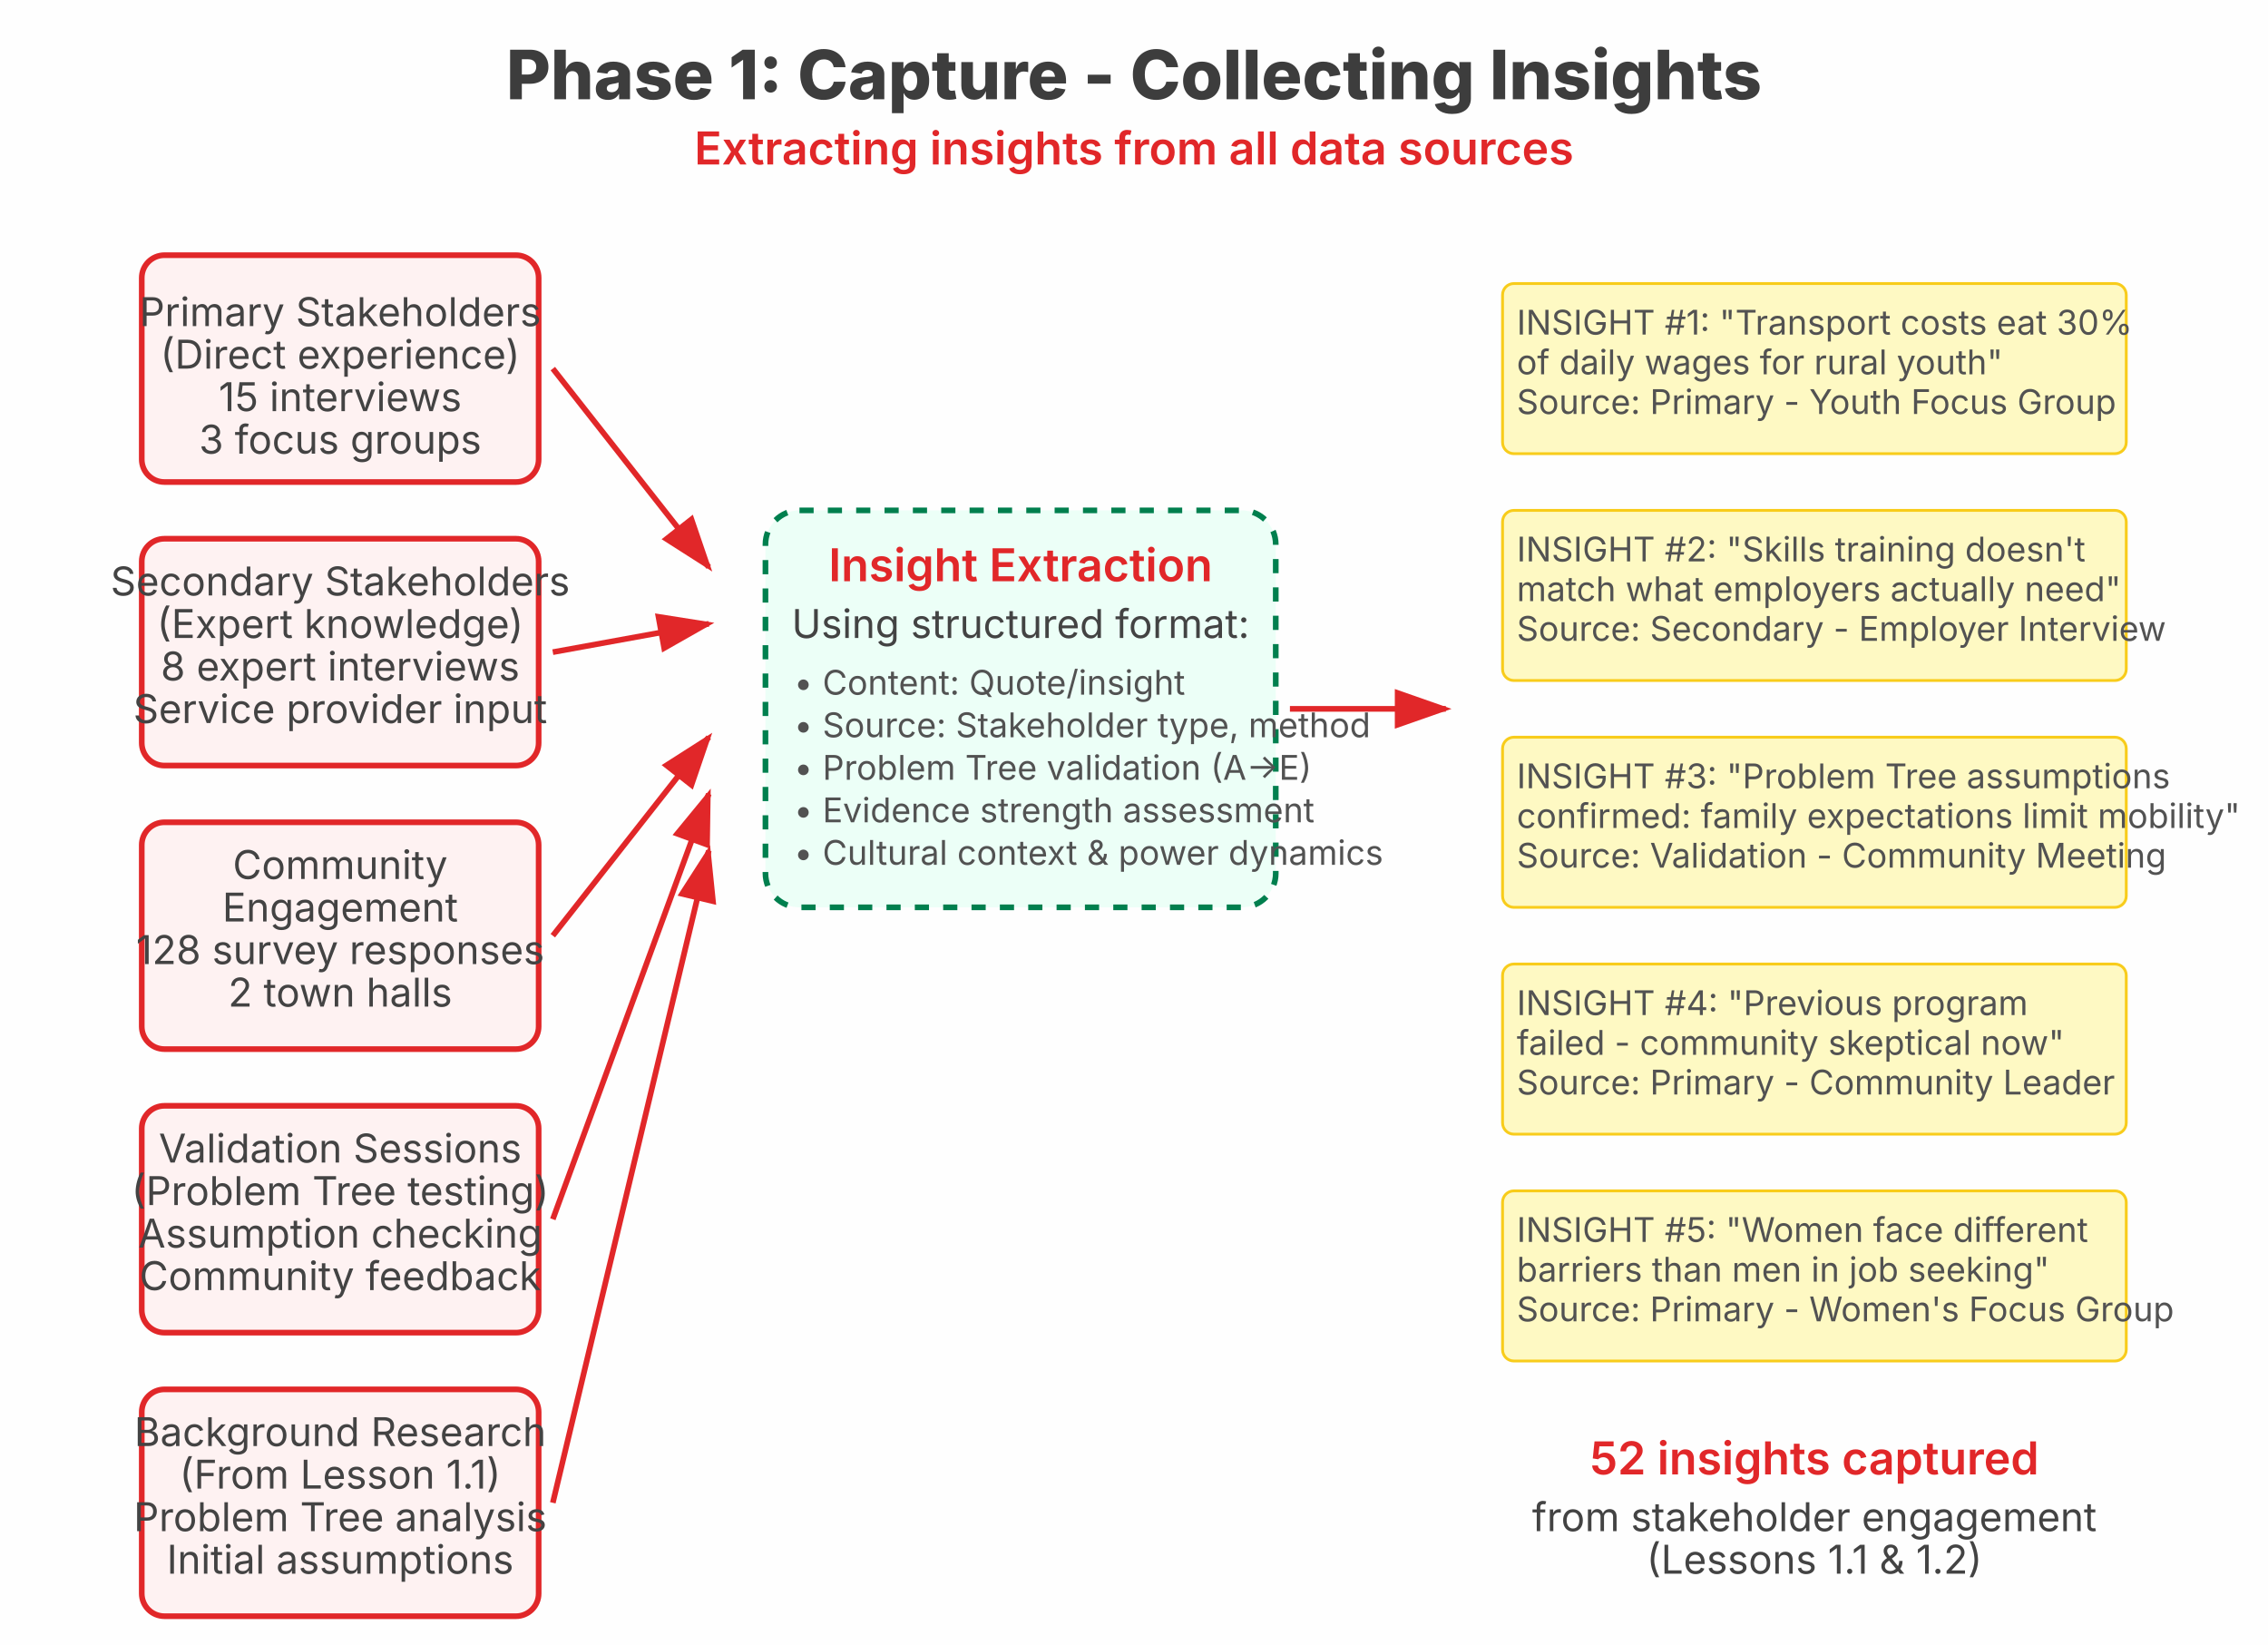
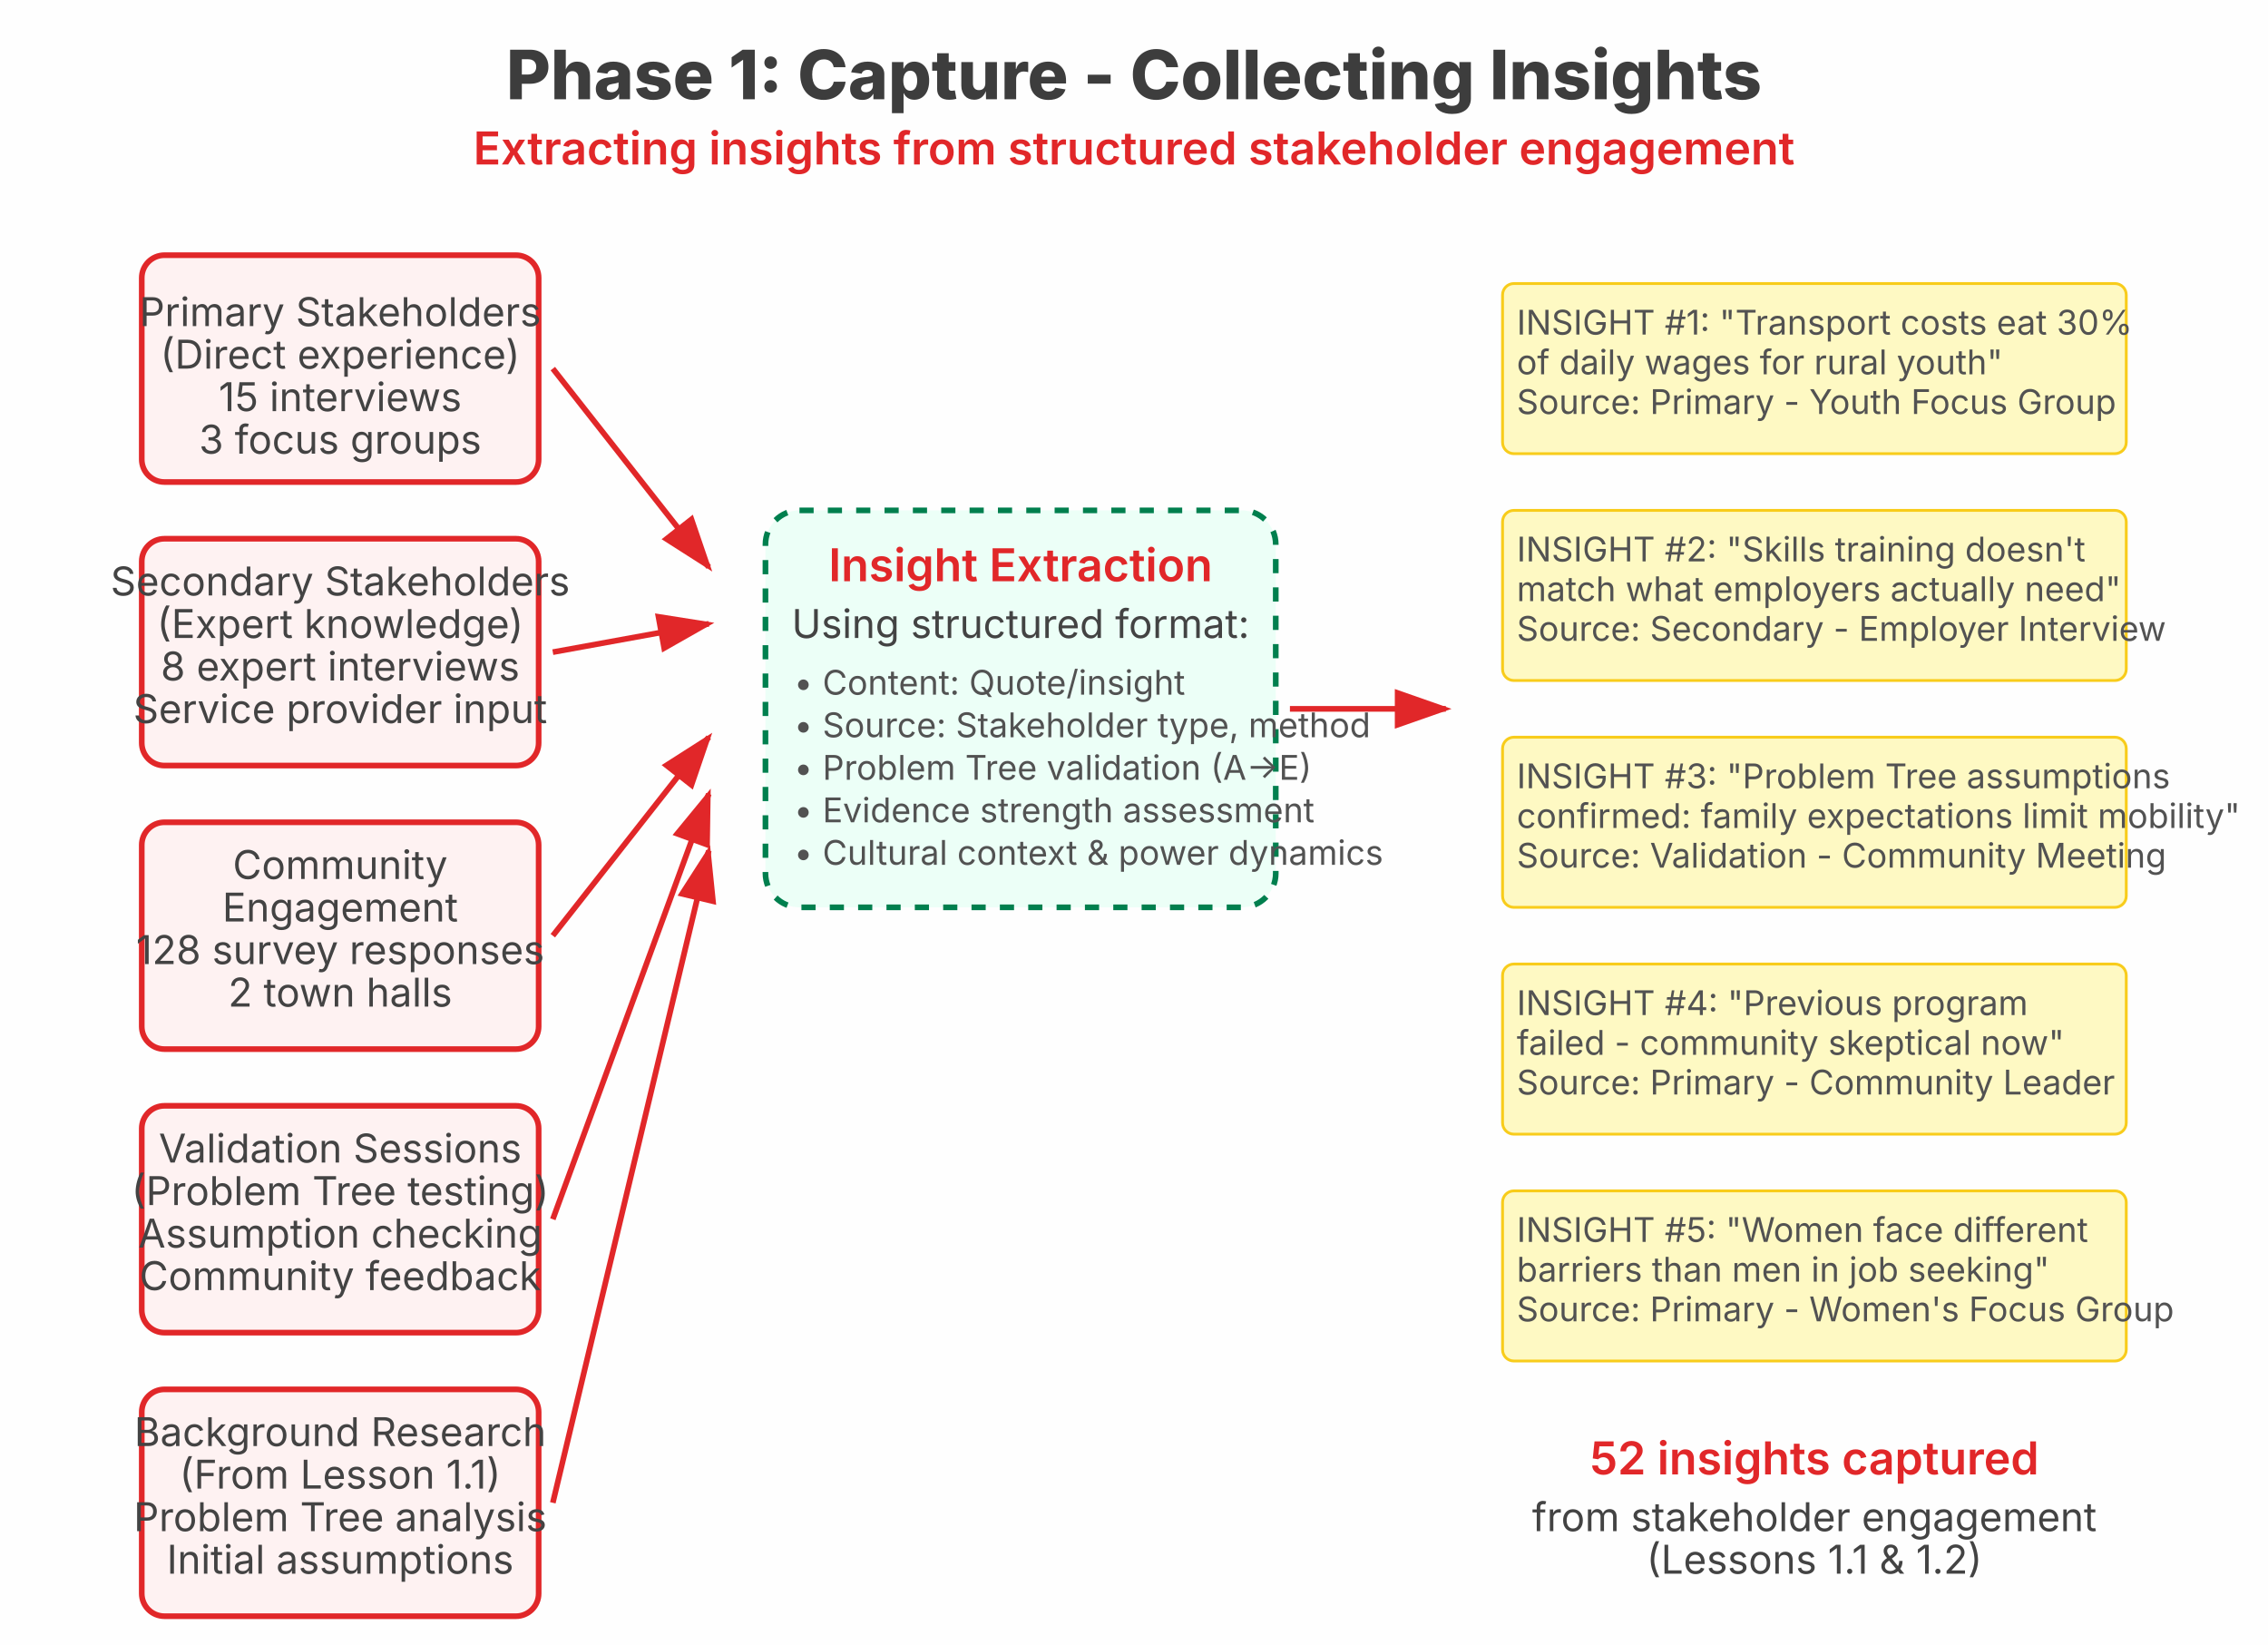
<svg xmlns="http://www.w3.org/2000/svg" viewBox="0 0 800 580">
  <defs>
    <style>
      .title-text { font-family: 'Inter', -apple-system, BlinkMacSystemFont, sans-serif; font-size: 24px; font-weight: 800; fill: #3d3d3d; }
      .phase-text { font-family: 'Inter', -apple-system, BlinkMacSystemFont, sans-serif; font-size: 16px; font-weight: 600; fill: #e12729; }
      .data-source { font-family: 'Inter', -apple-system, BlinkMacSystemFont, sans-serif; font-size: 14px; fill: #434343; }
      .insight-text { font-family: 'Inter', -apple-system, BlinkMacSystemFont, sans-serif; font-size: 12px; fill: #525252; }
      .arrow { stroke: #e12729; stroke-width: 2; fill: #e12729; }
      .data-box { fill: #fef2f2; stroke: #e12729; stroke-width: 2; }
      .insight-card { fill: #fef9c3; stroke: #f8cc1b; stroke-width: 1; }
      .collection-area { fill: #ecfff7; stroke: #007f4e; stroke-width: 2; stroke-dasharray: 5,5; }
    </style>
    <marker id="arrowhead" markerWidth="10" markerHeight="7" refX="9" refY="3.5" orient="auto">
      <polygon points="0 0, 10 3.5, 0 7" fill="#e12729" />
    </marker>
  </defs>
  <rect width="800" height="580" fill="#fefefe" />
  <text x="400" y="35" text-anchor="middle" class="title-text">Phase 1: Capture - Collecting Insights</text>
-   <text x="400" y="58" text-anchor="middle" class="phase-text">Extracting insights from all data sources</text>
+   <text x="400" y="58" text-anchor="middle" class="phase-text">Extracting insights from structured stakeholder engagement</text>
  <rect x="50" y="90" width="140" height="80" rx="8" class="data-box" />
  <text x="120" y="115" text-anchor="middle" class="data-source">Primary Stakeholders</text>
  <text x="120" y="130" text-anchor="middle" class="data-source">(Direct experience)</text>
  <text x="120" y="145" text-anchor="middle" class="data-source">15 interviews</text>
  <text x="120" y="160" text-anchor="middle" class="data-source">3 focus groups</text>
  <rect x="50" y="190" width="140" height="80" rx="8" class="data-box" />
  <text x="120" y="210" text-anchor="middle" class="data-source">Secondary Stakeholders</text>
  <text x="120" y="225" text-anchor="middle" class="data-source">(Expert knowledge)</text>
  <text x="120" y="240" text-anchor="middle" class="data-source">8 expert interviews</text>
  <text x="120" y="255" text-anchor="middle" class="data-source">Service provider input</text>
  <rect x="50" y="290" width="140" height="80" rx="8" class="data-box" />
  <text x="120" y="310" text-anchor="middle" class="data-source">Community</text>
  <text x="120" y="325" text-anchor="middle" class="data-source">Engagement</text>
  <text x="120" y="340" text-anchor="middle" class="data-source">128 survey responses</text>
  <text x="120" y="355" text-anchor="middle" class="data-source">2 town halls</text>
  <rect x="50" y="390" width="140" height="80" rx="8" class="data-box" />
  <text x="120" y="410" text-anchor="middle" class="data-source">Validation Sessions</text>
  <text x="120" y="425" text-anchor="middle" class="data-source">(Problem Tree testing)</text>
  <text x="120" y="440" text-anchor="middle" class="data-source">Assumption checking</text>
  <text x="120" y="455" text-anchor="middle" class="data-source">Community feedback</text>
  <rect x="50" y="490" width="140" height="80" rx="8" class="data-box" />
  <text x="120" y="510" text-anchor="middle" class="data-source">Background Research</text>
  <text x="120" y="525" text-anchor="middle" class="data-source">(From Lesson 1.1)</text>
  <text x="120" y="540" text-anchor="middle" class="data-source">Problem Tree analysis</text>
  <text x="120" y="555" text-anchor="middle" class="data-source">Initial assumptions</text>
  <path d="M 195 130 L 250 200" class="arrow" marker-end="url(#arrowhead)" />
  <path d="M 195 230 L 250 220" class="arrow" marker-end="url(#arrowhead)" />
  <path d="M 195 330 L 250 260" class="arrow" marker-end="url(#arrowhead)" />
  <path d="M 195 430 L 250 280" class="arrow" marker-end="url(#arrowhead)" />
  <path d="M 195 530 L 250 300" class="arrow" marker-end="url(#arrowhead)" />
  <rect x="270" y="180" width="180" height="140" rx="12" class="collection-area" />
  <text x="360" y="205" text-anchor="middle" class="phase-text">Insight Extraction</text>
  <text x="360" y="225" text-anchor="middle" class="data-source">Using structured format:</text>
  <text x="280" y="245" class="insight-text">• Content: Quote/insight</text>
  <text x="280" y="260" class="insight-text">• Source: Stakeholder type, method</text>
  <text x="280" y="275" class="insight-text">• Problem Tree validation (A→E)</text>
  <text x="280" y="290" class="insight-text">• Evidence strength assessment</text>
  <text x="280" y="305" class="insight-text">• Cultural context &amp; power dynamics</text>
  <path d="M 455 250 L 510 250" class="arrow" marker-end="url(#arrowhead)" />
  <rect x="530" y="100" width="220" height="60" rx="4" class="insight-card" />
  <text x="535" y="118" class="insight-text">INSIGHT #1: "Transport costs eat 30%</text>
  <text x="535" y="132" class="insight-text">of daily wages for rural youth"</text>
  <text x="535" y="146" class="insight-text">Source: Primary - Youth Focus Group</text>
  <rect x="530" y="180" width="220" height="60" rx="4" class="insight-card" />
  <text x="535" y="198" class="insight-text">INSIGHT #2: "Skills training doesn't</text>
  <text x="535" y="212" class="insight-text">match what employers actually need"</text>
  <text x="535" y="226" class="insight-text">Source: Secondary - Employer Interview</text>
  <rect x="530" y="260" width="220" height="60" rx="4" class="insight-card" />
  <text x="535" y="278" class="insight-text">INSIGHT #3: "Problem Tree assumptions</text>
  <text x="535" y="292" class="insight-text">confirmed: family expectations limit mobility"</text>
  <text x="535" y="306" class="insight-text">Source: Validation - Community Meeting</text>
  <rect x="530" y="340" width="220" height="60" rx="4" class="insight-card" />
  <text x="535" y="358" class="insight-text">INSIGHT #4: "Previous program</text>
  <text x="535" y="372" class="insight-text">failed - community skeptical now"</text>
  <text x="535" y="386" class="insight-text">Source: Primary - Community Leader</text>
  <rect x="530" y="420" width="220" height="60" rx="4" class="insight-card" />
  <text x="535" y="438" class="insight-text">INSIGHT #5: "Women face different</text>
  <text x="535" y="452" class="insight-text">barriers than men in job seeking"</text>
  <text x="535" y="466" class="insight-text">Source: Primary - Women's Focus Group</text>
  <text x="640" y="520" text-anchor="middle" class="phase-text">52 insights captured</text>
  <text x="640" y="540" text-anchor="middle" class="data-source">from stakeholder engagement</text>
  <text x="640" y="555" text-anchor="middle" class="data-source">(Lessons 1.1 &amp; 1.2)</text>
</svg>
